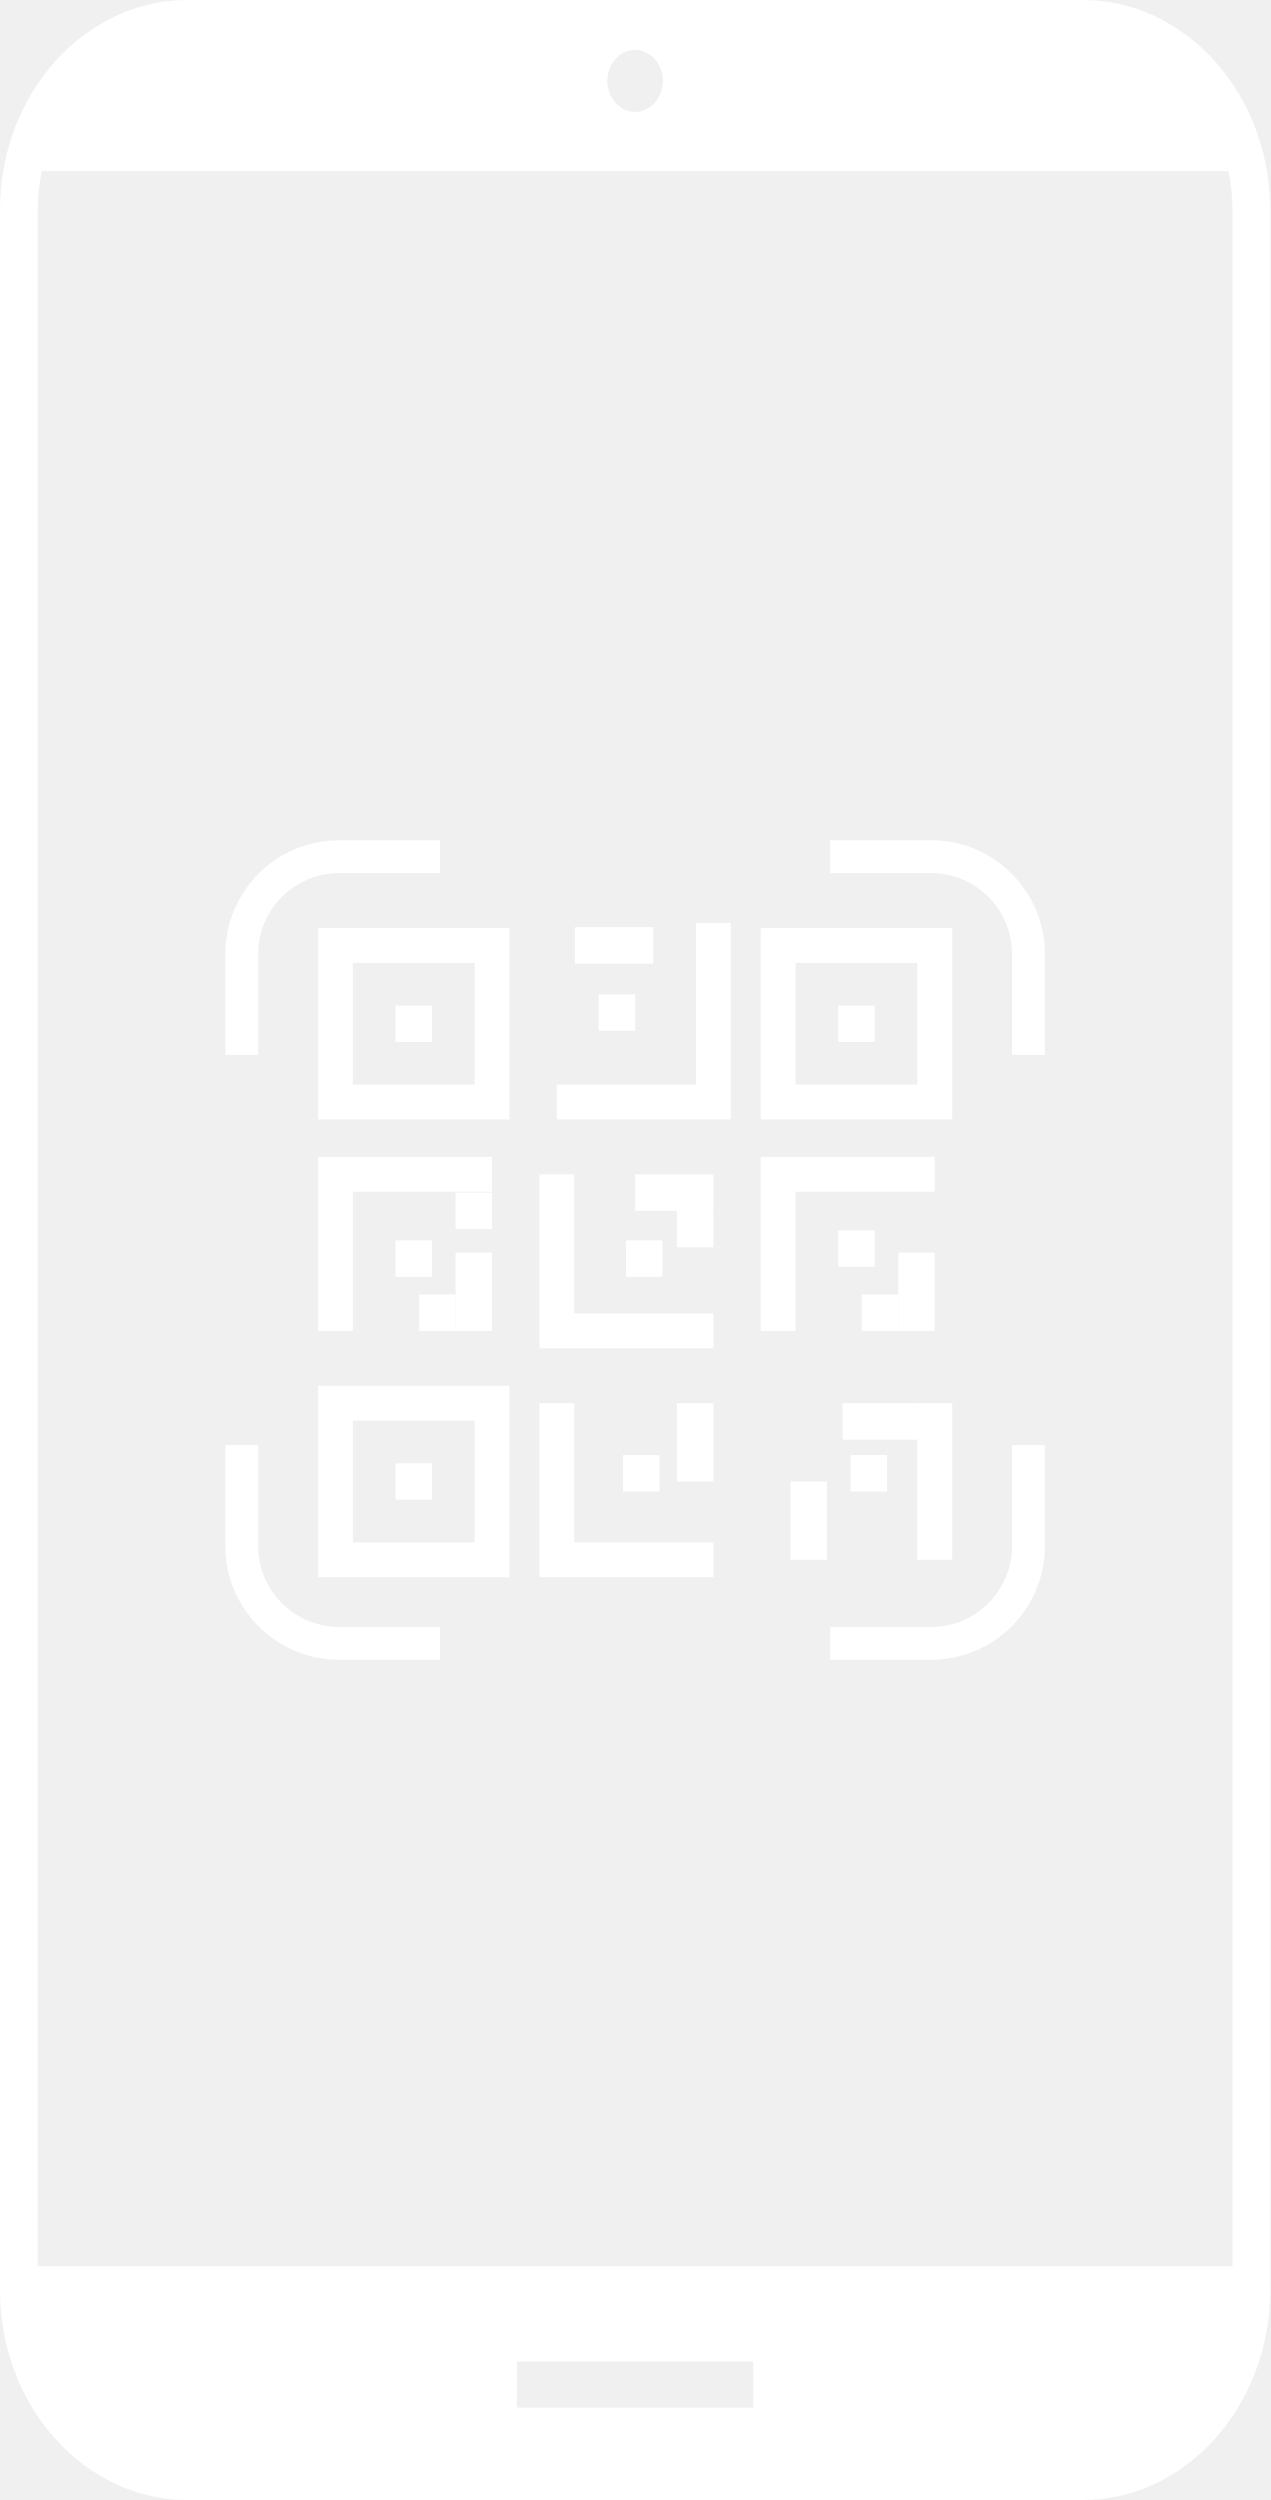
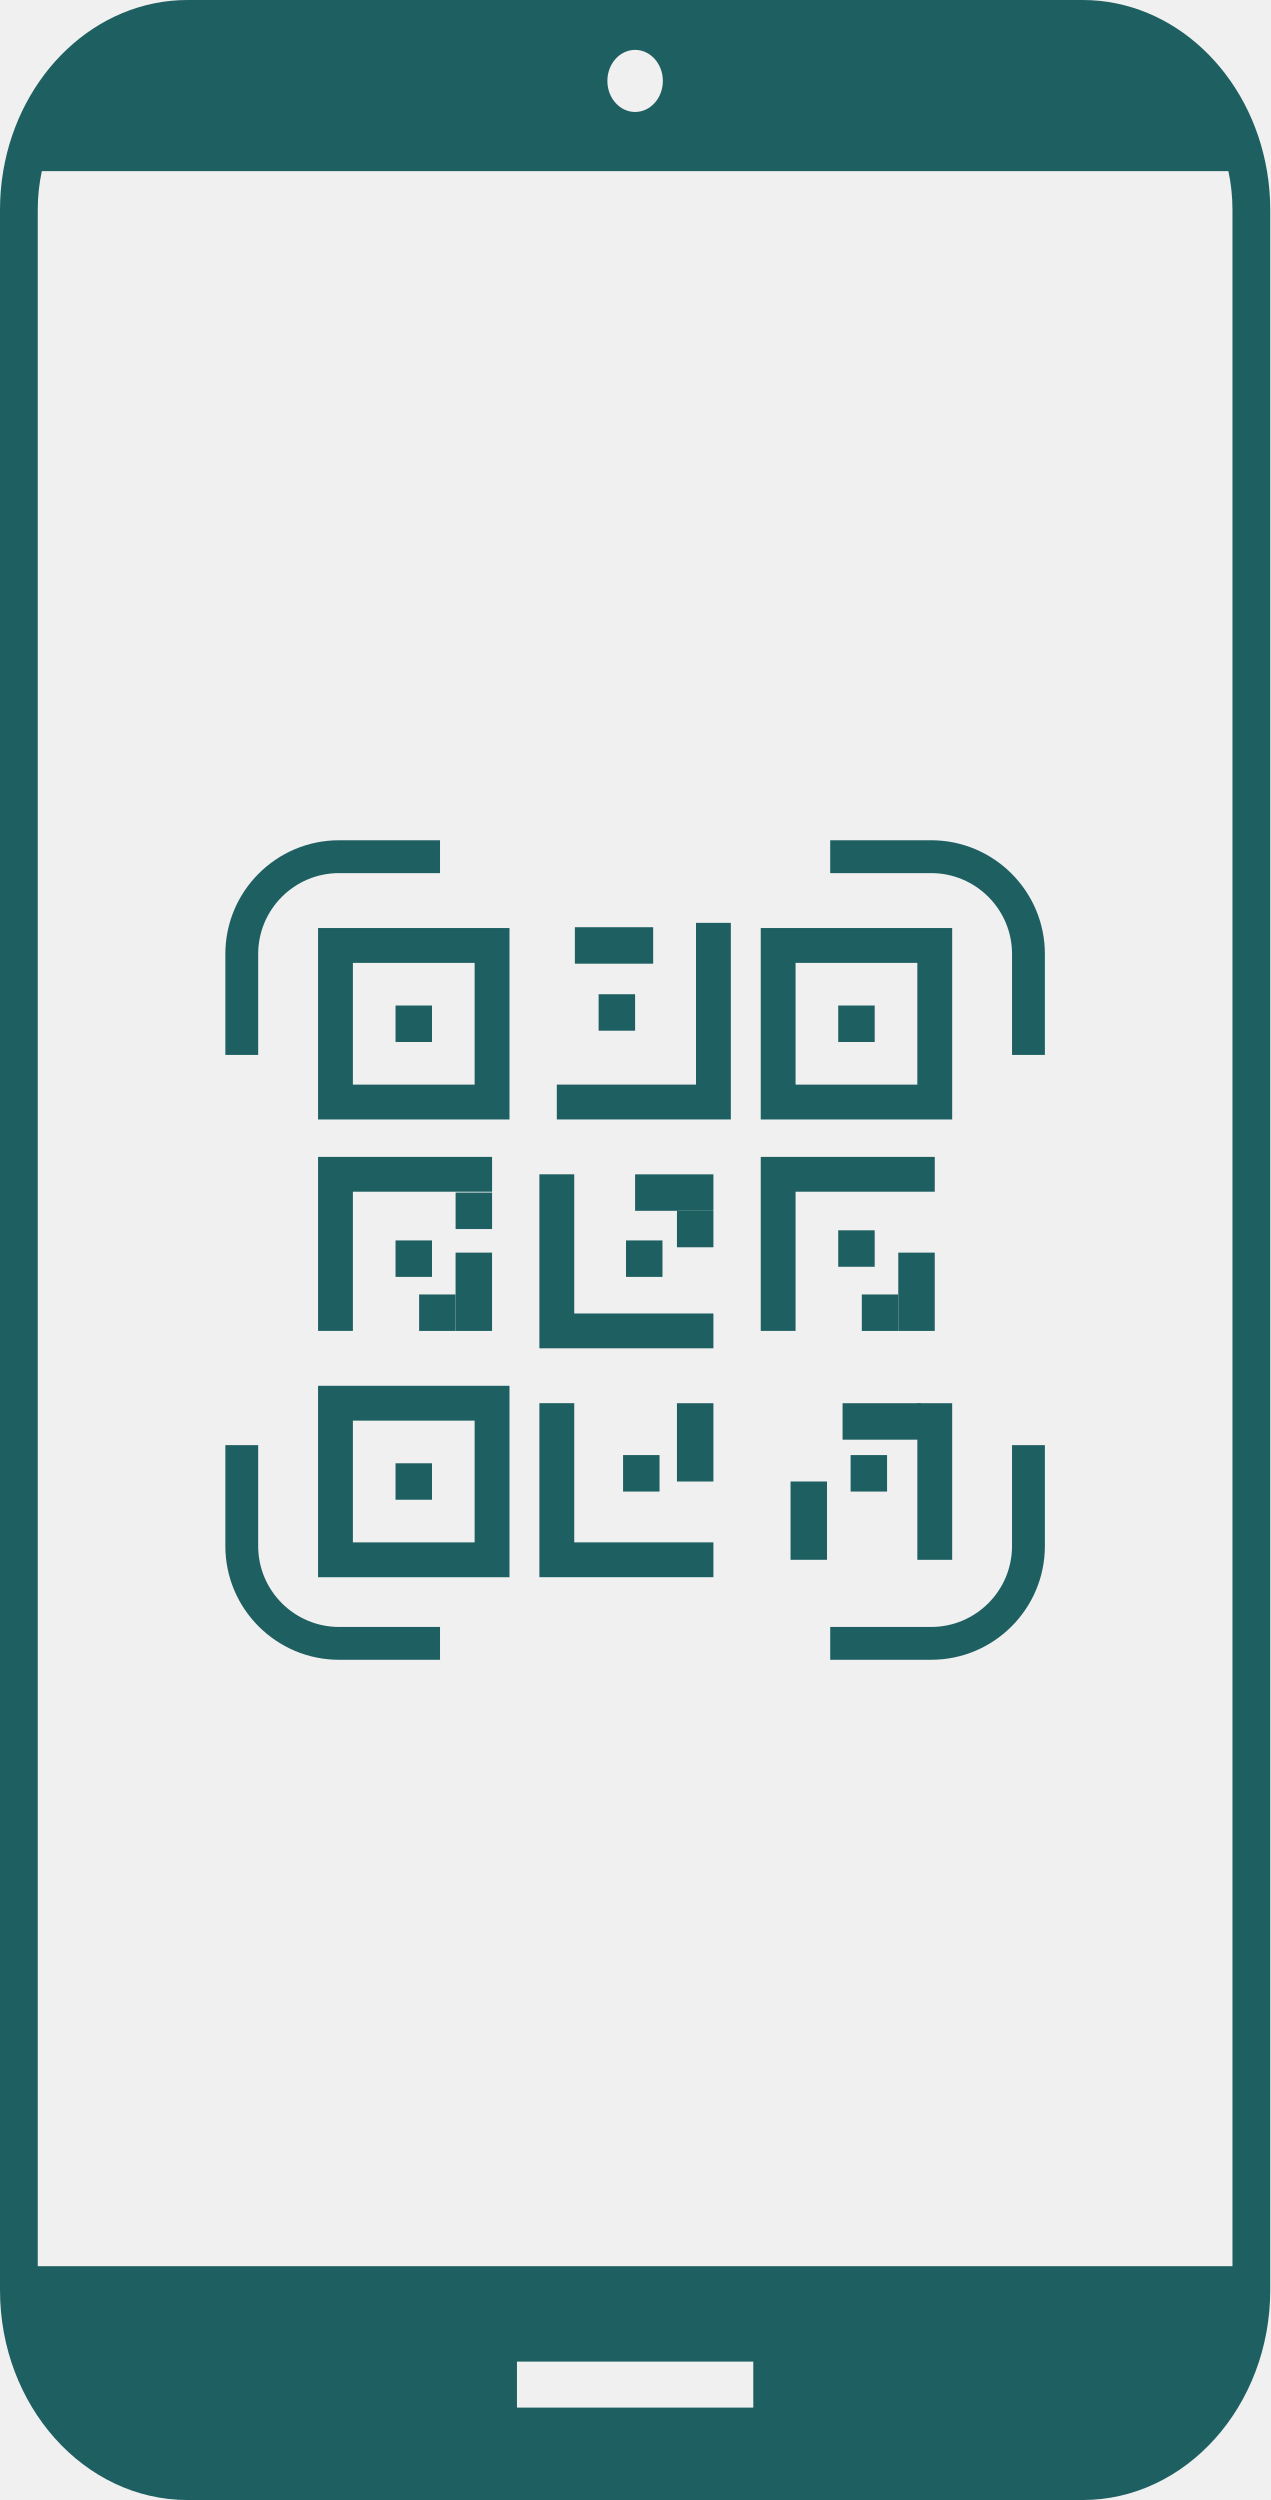
<svg xmlns="http://www.w3.org/2000/svg" width="20.165mm" height="39.687mm" viewBox="0 0 20.165 39.687" version="1.1" id="svg1">
  <defs id="defs1">
    <clipPath clipPathUnits="userSpaceOnUse" id="clipPath3031">
      <path d="M 0,9387.639 H 1440 V 0 H 0 Z" transform="translate(-1065.521,-5214.827)" id="path3031" />
    </clipPath>
    <clipPath clipPathUnits="userSpaceOnUse" id="clipPath3091">
      <path d="M 0,9387.639 H 1440 V 0 H 0 Z" transform="translate(-1054.266,-5287.505)" id="path3091" />
    </clipPath>
    <clipPath clipPathUnits="userSpaceOnUse" id="clipPath3095">
      <path d="M 0,9387.639 H 1440 V 0 H 0 Z" transform="translate(-1007.065,-5287.505)" id="path3095" />
    </clipPath>
    <clipPath clipPathUnits="userSpaceOnUse" id="clipPath3093">
      <path d="M 0,9387.639 H 1440 V 0 H 0 Z" transform="translate(-1017.975,-5251.213)" id="path3093" />
    </clipPath>
    <clipPath clipPathUnits="userSpaceOnUse" id="clipPath3097">
      <path d="M 0,9387.639 H 1440 V 0 H 0 Z" transform="translate(-1047.444,-5251.213)" id="path3097" />
    </clipPath>
    <clipPath clipPathUnits="userSpaceOnUse" id="clipPath3037">
      <path d="M 0,9387.639 H 1440 V 0 H 0 Z" transform="translate(0,-2.5000001e-4)" id="path3037" />
    </clipPath>
    <clipPath clipPathUnits="userSpaceOnUse" id="clipPath3087">
      <path d="M 0,9387.639 H 1440 V 0 H 0 Z" transform="translate(0,-2.5000001e-4)" id="path3087" />
    </clipPath>
    <clipPath clipPathUnits="userSpaceOnUse" id="clipPath3043">
      <path d="M 0,9387.639 H 1440 V 0 H 0 Z" transform="translate(-1034.378,-5256.169)" id="path3043" />
    </clipPath>
    <clipPath clipPathUnits="userSpaceOnUse" id="clipPath3065">
      <path d="M 0,9387.639 H 1440 V 0 H 0 Z" transform="translate(0,-2.5000001e-4)" id="path3065" />
    </clipPath>
    <clipPath clipPathUnits="userSpaceOnUse" id="clipPath3083">
      <path d="M 0,9387.639 H 1440 V 0 H 0 Z" transform="translate(0,-2.5000001e-4)" id="path3083" />
    </clipPath>
    <clipPath clipPathUnits="userSpaceOnUse" id="clipPath3085">
      <path d="M 0,9387.639 H 1440 V 0 H 0 Z" transform="translate(0,-2.5000001e-4)" id="path3085" />
    </clipPath>
    <clipPath clipPathUnits="userSpaceOnUse" id="clipPath3063">
      <path d="M 0,9387.639 H 1440 V 0 H 0 Z" transform="translate(0,-2.5000001e-4)" id="path3063" />
    </clipPath>
    <clipPath clipPathUnits="userSpaceOnUse" id="clipPath3049">
      <path d="M 0,9387.639 H 1440 V 0 H 0 Z" transform="translate(0,-2.5000001e-4)" id="path3049" />
    </clipPath>
    <clipPath clipPathUnits="userSpaceOnUse" id="clipPath3081">
      <path d="M 0,9387.639 H 1440 V 0 H 0 Z" transform="translate(0,-2.5000001e-4)" id="path3081" />
    </clipPath>
    <clipPath clipPathUnits="userSpaceOnUse" id="clipPath3073">
      <path d="M 0,9387.639 H 1440 V 0 H 0 Z" transform="translate(0,-2.5000001e-4)" id="path3073" />
    </clipPath>
    <clipPath clipPathUnits="userSpaceOnUse" id="clipPath3071">
      <path d="M 0,9387.639 H 1440 V 0 H 0 Z" transform="translate(0,-2.5000001e-4)" id="path3071" />
    </clipPath>
    <clipPath clipPathUnits="userSpaceOnUse" id="clipPath3061">
      <path d="M 0,9387.639 H 1440 V 0 H 0 Z" transform="translate(0,-2.5000001e-4)" id="path3061" />
    </clipPath>
    <clipPath clipPathUnits="userSpaceOnUse" id="clipPath3035">
      <path d="M 0,9387.639 H 1440 V 0 H 0 Z" transform="translate(-1012.747,-5270.946)" id="path3035" />
    </clipPath>
    <clipPath clipPathUnits="userSpaceOnUse" id="clipPath3089">
      <path d="M 0,9387.639 H 1440 V 0 H 0 Z" transform="translate(0,-2.5000001e-4)" id="path3089" />
    </clipPath>
    <clipPath clipPathUnits="userSpaceOnUse" id="clipPath3041">
      <path d="M 0,9387.639 H 1440 V 0 H 0 Z" transform="translate(-1034.378,-5269.901)" id="path3041" />
    </clipPath>
    <clipPath clipPathUnits="userSpaceOnUse" id="clipPath3059">
      <path d="M 0,9387.639 H 1440 V 0 H 0 Z" transform="translate(0,-2.5000001e-4)" id="path3059" />
    </clipPath>
    <clipPath clipPathUnits="userSpaceOnUse" id="clipPath3069">
      <path d="M 0,9387.639 H 1440 V 0 H 0 Z" transform="translate(0,-2.5000001e-4)" id="path3069" />
    </clipPath>
    <clipPath clipPathUnits="userSpaceOnUse" id="clipPath3067">
      <path d="M 0,9387.639 H 1440 V 0 H 0 Z" transform="translate(0,-2.5000001e-4)" id="path3067" />
    </clipPath>
    <clipPath clipPathUnits="userSpaceOnUse" id="clipPath3047">
      <path d="M 0,9387.639 H 1440 V 0 H 0 Z" transform="translate(-1039.308,-5270.946)" id="path3047" />
    </clipPath>
    <clipPath clipPathUnits="userSpaceOnUse" id="clipPath3057">
      <path d="M 0,9387.639 H 1440 V 0 H 0 Z" transform="translate(0,-2.5000001e-4)" id="path3057" />
    </clipPath>
    <clipPath clipPathUnits="userSpaceOnUse" id="clipPath3075">
      <path d="M 0,9387.639 H 1440 V 0 H 0 Z" transform="translate(0,-2.5000001e-4)" id="path3075" />
    </clipPath>
    <clipPath clipPathUnits="userSpaceOnUse" id="clipPath3077">
      <path d="M 0,9387.639 H 1440 V 0 H 0 Z" transform="translate(0,-2.5000001e-4)" id="path3077" />
    </clipPath>
    <clipPath clipPathUnits="userSpaceOnUse" id="clipPath3045">
      <path d="M 0,9387.639 H 1440 V 0 H 0 Z" transform="translate(0,-2.5000001e-4)" id="path3045" />
    </clipPath>
    <clipPath clipPathUnits="userSpaceOnUse" id="clipPath3053">
      <path d="M 0,9387.639 H 1440 V 0 H 0 Z" transform="translate(0,-2.5000001e-4)" id="path3053" />
    </clipPath>
    <clipPath clipPathUnits="userSpaceOnUse" id="clipPath3039">
      <path d="M 0,9387.639 H 1440 V 0 H 0 Z" transform="translate(-1035.424,-5283.633)" id="path3039" />
    </clipPath>
    <clipPath clipPathUnits="userSpaceOnUse" id="clipPath3055">
      <path d="M 0,9387.639 H 1440 V 0 H 0 Z" transform="translate(0,-2.5000001e-4)" id="path3055" />
    </clipPath>
    <clipPath clipPathUnits="userSpaceOnUse" id="clipPath3079">
      <path d="M 0,9387.639 H 1440 V 0 H 0 Z" transform="translate(0,-2.5000001e-4)" id="path3079" />
    </clipPath>
    <clipPath clipPathUnits="userSpaceOnUse" id="clipPath3033">
      <path d="M 0,9387.639 H 1440 V 0 H 0 Z" transform="translate(0,-2.5000001e-4)" id="path3033" />
    </clipPath>
    <clipPath clipPathUnits="userSpaceOnUse" id="clipPath3051">
      <path d="M 0,9387.639 H 1440 V 0 H 0 Z" transform="translate(0,-2.5000001e-4)" id="path3051" />
    </clipPath>
  </defs>
  <g id="layer1" transform="translate(-94.72083,-128.5875)">
-     <path id="path3030" d="m 0,0 h -71.682 v 123.374 c 0,0.803 0.083,1.58 0.244,2.329 H -0.244 C -0.083,124.954 0,124.177 0,123.374 Z M -28.751,-8.483 H -42.93 v 2.759 h 14.179 z m -7.09,141.462 c 0.919,0 1.665,-0.834 1.665,-1.862 0,-1.029 -0.746,-1.863 -1.665,-1.863 -0.919,0 -1.664,0.834 -1.664,1.863 0,1.028 0.745,1.862 1.664,1.862 m 37.913,-7.276 c -0.979,5.836 -5.569,10.269 -11.067,10.269 H -62.69 c -5.498,0 -10.084,-4.433 -11.064,-10.269 -0.128,-0.755 -0.193,-1.535 -0.193,-2.329 V 0 -1.431 c 0,-6.945 5.049,-12.597 11.257,-12.597 h 53.695 c 6.208,0 11.261,5.652 11.261,12.597 V 0 123.374 c 0,0.794 -0.066,1.574 -0.194,2.329" style="fill:#ffffff;fill-opacity:1;fill-rule:nonzero;stroke:none" transform="matrix(0.2645833,0,0,-0.2645833,114.286,164.5634)" clip-path="url(#clipPath3031)" />
-     <path id="path3032" d="m 1012.747,5285.724 h 7.305 v 7.305 h -7.305 z m 9.396,-2.091 h -11.486 v 11.486 h 11.486 z" style="fill:#ffffff;fill-opacity:1;fill-rule:nonzero;stroke:none" transform="matrix(0.2645833,0,0,-0.2645833,-167.6331,1544.32)" clip-path="url(#clipPath3033)" />
-     <path id="path3034" d="M 0,0 H -2.09 V 10.441 H 8.351 V 8.351 H 0 Z" style="fill:#ffffff;fill-opacity:1;fill-rule:nonzero;stroke:none" transform="matrix(0.2645833,0,0,-0.2645833,100.3229,149.7153)" clip-path="url(#clipPath3035)" />
-     <path id="path3036" d="m 1012.747,5258.259 h 7.305 v 7.305 h -7.305 z m 9.396,-2.091 h -11.486 v 11.486 h 11.486 z" style="fill:#ffffff;fill-opacity:1;fill-rule:nonzero;stroke:none" transform="matrix(0.2645833,0,0,-0.2645833,-167.6331,1544.32)" clip-path="url(#clipPath3037)" />
-     <path id="path3038" d="m 0,0 h -10.441 v 2.091 h 8.351 v 9.705 H 0 Z" style="fill:#ffffff;fill-opacity:1;fill-rule:nonzero;stroke:none" transform="matrix(0.2645833,0,0,-0.2645833,106.3226,146.3586)" clip-path="url(#clipPath3039)" />
-     <path id="path3040" d="M 0,0 H -10.441 V 10.441 H -8.35 V 2.09 H 0 Z" style="fill:#ffffff;fill-opacity:1;fill-rule:nonzero;stroke:none" transform="matrix(0.2645833,0,0,-0.2645833,106.0461,149.9918)" clip-path="url(#clipPath3041)" />
-     <path id="path3042" d="M 0,0 H -10.441 V 10.441 H -8.35 V 2.09 H 0 Z" style="fill:#ffffff;fill-opacity:1;fill-rule:nonzero;stroke:none" transform="matrix(0.2645833,0,0,-0.2645833,106.0461,153.6251)" clip-path="url(#clipPath3043)" />
-     <path id="path3044" d="m 1039.308,5285.724 h 7.305 v 7.305 h -7.305 z m 9.396,-2.091 h -11.486 v 11.486 h 11.486 z" style="fill:#ffffff;fill-opacity:1;fill-rule:nonzero;stroke:none" transform="matrix(0.2645833,0,0,-0.2645833,-167.6331,1544.32)" clip-path="url(#clipPath3045)" />
-     <path id="path3046" d="M 0,0 H -2.09 V 10.441 H 8.351 V 8.351 H 0 Z" style="fill:#ffffff;fill-opacity:1;fill-rule:nonzero;stroke:none" transform="matrix(0.2645833,0,0,-0.2645833,107.3505,149.7153)" clip-path="url(#clipPath3047)" />
-     <path id="path3048" d="m 1048.704,5257.213 h -2.09 v 9.396 h 2.09 z" style="fill:#ffffff;fill-opacity:1;fill-rule:nonzero;stroke:none" transform="matrix(0.2645833,0,0,-0.2645833,-167.6331,1544.32)" clip-path="url(#clipPath3049)" />
-     <path id="path3050" d="m 1017.494,5288.282 h -2.188 v 2.188 h 2.188 z" style="fill:#ffffff;fill-opacity:1;fill-rule:nonzero;stroke:none" transform="matrix(0.2645833,0,0,-0.2645833,-167.6331,1544.32)" clip-path="url(#clipPath3051)" />
-     <path id="path3052" d="m 1044.055,5288.282 h -2.188 v 2.188 h 2.188 z" style="fill:#ffffff;fill-opacity:1;fill-rule:nonzero;stroke:none" transform="matrix(0.2645833,0,0,-0.2645833,-167.6331,1544.32)" clip-path="url(#clipPath3053)" />
-     <path id="path3054" d="m 1029.68,5288.959 h -2.188 v 2.188 h 2.188 z" style="fill:#ffffff;fill-opacity:1;fill-rule:nonzero;stroke:none" transform="matrix(0.2645833,0,0,-0.2645833,-167.6331,1544.32)" clip-path="url(#clipPath3055)" />
-     <path id="path3056" d="m 1044.055,5274.795 h -2.188 v 2.188 h 2.188 z" style="fill:#ffffff;fill-opacity:1;fill-rule:nonzero;stroke:none" transform="matrix(0.2645833,0,0,-0.2645833,-167.6331,1544.32)" clip-path="url(#clipPath3057)" />
-     <path id="path3058" d="m 1031.322,5274.188 h -2.188 v 2.188 h 2.188 z" style="fill:#ffffff;fill-opacity:1;fill-rule:nonzero;stroke:none" transform="matrix(0.2645833,0,0,-0.2645833,-167.6331,1544.32)" clip-path="url(#clipPath3059)" />
-     <path id="path3060" d="m 1021.098,5277.059 h -2.188 v 2.188 h 2.188 z" style="fill:#ffffff;fill-opacity:1;fill-rule:nonzero;stroke:none" transform="matrix(0.2645833,0,0,-0.2645833,-167.6331,1544.32)" clip-path="url(#clipPath3061)" />
-     <path id="path3062" d="m 1044.798,5261.309 h -2.188 v 2.188 h 2.188 z" style="fill:#ffffff;fill-opacity:1;fill-rule:nonzero;stroke:none" transform="matrix(0.2645833,0,0,-0.2645833,-167.6331,1544.32)" clip-path="url(#clipPath3063)" />
-     <path id="path3064" d="m 1031.146,5261.309 h -2.188 v 2.188 h 2.188 z" style="fill:#ffffff;fill-opacity:1;fill-rule:nonzero;stroke:none" transform="matrix(0.2645833,0,0,-0.2645833,-167.6331,1544.32)" clip-path="url(#clipPath3065)" />
-     <path id="path3066" d="m 1034.378,5275.965 h -2.188 v 2.188 h 2.188 z" style="fill:#ffffff;fill-opacity:1;fill-rule:nonzero;stroke:none" transform="matrix(0.2645833,0,0,-0.2645833,-167.6331,1544.32)" clip-path="url(#clipPath3067)" />
-     <path id="path3068" d="m 1034.378,5278.153 h -4.698 v 2.188 h 4.698 z" style="fill:#ffffff;fill-opacity:1;fill-rule:nonzero;stroke:none" transform="matrix(0.2645833,0,0,-0.2645833,-167.6331,1544.32)" clip-path="url(#clipPath3069)" />
-     <path id="path3070" d="m 1016.721,5273.134 h 2.188 v -2.188 h -2.188 z" style="fill:#ffffff;fill-opacity:1;fill-rule:nonzero;stroke:none" transform="matrix(0.2645833,0,0,-0.2645833,-167.6331,1544.32)" clip-path="url(#clipPath3071)" />
-     <path id="path3072" d="m 1018.909,5275.644 h 2.188 v -4.698 h -2.188 z" style="fill:#ffffff;fill-opacity:1;fill-rule:nonzero;stroke:none" transform="matrix(0.2645833,0,0,-0.2645833,-167.6331,1544.32)" clip-path="url(#clipPath3073)" />
-     <path id="path3074" d="m 1043.282,5273.134 h 2.188 v -2.188 h -2.188 z" style="fill:#ffffff;fill-opacity:1;fill-rule:nonzero;stroke:none" transform="matrix(0.2645833,0,0,-0.2645833,-167.6331,1544.32)" clip-path="url(#clipPath3075)" />
-     <path id="path3076" d="m 1045.47,5275.644 h 2.188 v -4.698 h -2.188 z" style="fill:#ffffff;fill-opacity:1;fill-rule:nonzero;stroke:none" transform="matrix(0.2645833,0,0,-0.2645833,-167.6331,1544.32)" clip-path="url(#clipPath3077)" />
-     <path id="path3078" d="m 1030.764,5292.98 h -4.698 v 2.188 h 4.698 z" style="fill:#ffffff;fill-opacity:1;fill-rule:nonzero;stroke:none" transform="matrix(0.2645833,0,0,-0.2645833,-167.6331,1544.32)" clip-path="url(#clipPath3079)" />
-     <path id="path3080" d="m 1046.826,5264.421 h -4.698 v 2.188 h 4.698 z" style="fill:#ffffff;fill-opacity:1;fill-rule:nonzero;stroke:none" transform="matrix(0.2645833,0,0,-0.2645833,-167.6331,1544.32)" clip-path="url(#clipPath3081)" />
-     <path id="path3082" d="m 1032.19,5266.609 h 2.188 v -4.698 h -2.188 z" style="fill:#ffffff;fill-opacity:1;fill-rule:nonzero;stroke:none" transform="matrix(0.2645833,0,0,-0.2645833,-167.6331,1544.32)" clip-path="url(#clipPath3083)" />
-     <path id="path3084" d="m 1039.006,5261.912 h 2.188 v -4.698 h -2.188 z" style="fill:#ffffff;fill-opacity:1;fill-rule:nonzero;stroke:none" transform="matrix(0.2645833,0,0,-0.2645833,-167.6331,1544.32)" clip-path="url(#clipPath3085)" />
-     <path id="path3086" d="m 1017.494,5260.817 h -2.188 v 2.188 h 2.188 z" style="fill:#ffffff;fill-opacity:1;fill-rule:nonzero;stroke:none" transform="matrix(0.2645833,0,0,-0.2645833,-167.6331,1544.32)" clip-path="url(#clipPath3087)" />
-     <path id="path3088" d="m 1017.494,5274.188 h -2.188 v 2.188 h 2.188 z" style="fill:#ffffff;fill-opacity:1;fill-rule:nonzero;stroke:none" transform="matrix(0.2645833,0,0,-0.2645833,-167.6331,1544.32)" clip-path="url(#clipPath3089)" />
-     <path id="path3090" d="m 0,0 h -1.97 v 6.058 c 0,2.675 -2.177,4.851 -4.852,4.851 h -6.058 v 1.971 h 6.058 C -3.06,12.88 0,9.819 0,6.058 Z" style="fill:#ffffff;fill-opacity:1;fill-rule:nonzero;stroke:none" transform="matrix(0.2645833,0,0,-0.2645833,111.308,145.3342)" clip-path="url(#clipPath3091)" />
-     <path id="path3092" d="M 0,0 H -6.058 C -9.82,0 -12.88,3.06 -12.88,6.821 v 6.059 h 1.97 V 6.821 c 0,-2.675 2.177,-4.851 4.852,-4.851 L 0,1.97 Z" style="fill:#ffffff;fill-opacity:1;fill-rule:nonzero;stroke:none" transform="matrix(0.2645833,0,0,-0.2645833,101.706,154.9362)" clip-path="url(#clipPath3093)" />
-     <path id="path3094" d="m 0,0 h -1.97 v 6.058 c 0,3.761 3.06,6.822 6.821,6.822 H 10.91 V 10.909 H 4.851 C 2.176,10.909 0,8.733 0,6.058 Z" style="fill:#ffffff;fill-opacity:1;fill-rule:nonzero;stroke:none" transform="matrix(0.2645833,0,0,-0.2645833,98.81949,145.3342)" clip-path="url(#clipPath3095)" />
-     <path id="path3096" d="M 0,0 H -6.058 V 1.97 H 0 c 2.675,0 4.851,2.176 4.851,4.851 V 12.88 H 6.822 V 6.821 C 6.822,3.06 3.761,0 0,0" style="fill:#ffffff;fill-opacity:1;fill-rule:nonzero;stroke:none" transform="matrix(0.2645833,0,0,-0.2645833,109.5031,154.9362)" clip-path="url(#clipPath3097)" />
+     <path id="path3030" d="m 0,0 h -71.682 v 123.374 c 0,0.803 0.083,1.58 0.244,2.329 H -0.244 C -0.083,124.954 0,124.177 0,123.374 Z M -28.751,-8.483 H -42.93 v 2.759 h 14.179 z m -7.09,141.462 c 0.919,0 1.665,-0.834 1.665,-1.862 0,-1.029 -0.746,-1.863 -1.665,-1.863 -0.919,0 -1.664,0.834 -1.664,1.863 0,1.028 0.745,1.862 1.664,1.862 m 37.913,-7.276 c -0.979,5.836 -5.569,10.269 -11.067,10.269 H -62.69 c -5.498,0 -10.084,-4.433 -11.064,-10.269 -0.128,-0.755 -0.193,-1.535 -0.193,-2.329 V 0 -1.431 c 0,-6.945 5.049,-12.597 11.257,-12.597 h 53.695 c 6.208,0 11.261,5.652 11.261,12.597 V 0 123.374 c 0,0.794 -0.066,1.574 -0.194,2.329" style="fill:#1E5F61;fill-opacity:1;fill-rule:nonzero;stroke:none" transform="matrix(0.2645833,0,0,-0.2645833,114.286,164.5634)" clip-path="url(#clipPath3031)" />
+     <path id="path3032" d="m 1012.747,5285.724 h 7.305 v 7.305 h -7.305 z m 9.396,-2.091 h -11.486 v 11.486 h 11.486 z" style="fill:#1E5F61;fill-opacity:1;fill-rule:nonzero;stroke:none" transform="matrix(0.2645833,0,0,-0.2645833,-167.6331,1544.32)" clip-path="url(#clipPath3033)" />
+     <path id="path3034" d="M 0,0 H -2.09 V 10.441 H 8.351 V 8.351 H 0 Z" style="fill:#1E5F61;fill-opacity:1;fill-rule:nonzero;stroke:none" transform="matrix(0.2645833,0,0,-0.2645833,100.3229,149.7153)" clip-path="url(#clipPath3035)" />
+     <path id="path3036" d="m 1012.747,5258.259 h 7.305 v 7.305 h -7.305 z m 9.396,-2.091 h -11.486 v 11.486 h 11.486 z" style="fill:#1E5F61;fill-opacity:1;fill-rule:nonzero;stroke:none" transform="matrix(0.2645833,0,0,-0.2645833,-167.6331,1544.32)" clip-path="url(#clipPath3037)" />
+     <path id="path3038" d="m 0,0 h -10.441 v 2.091 h 8.351 v 9.705 H 0 Z" style="fill:#1E5F61;fill-opacity:1;fill-rule:nonzero;stroke:none" transform="matrix(0.2645833,0,0,-0.2645833,106.3226,146.3586)" clip-path="url(#clipPath3039)" />
+     <path id="path3040" d="M 0,0 H -10.441 V 10.441 H -8.35 V 2.09 H 0 Z" style="fill:#1E5F61;fill-opacity:1;fill-rule:nonzero;stroke:none" transform="matrix(0.2645833,0,0,-0.2645833,106.0461,149.9918)" clip-path="url(#clipPath3041)" />
+     <path id="path3042" d="M 0,0 H -10.441 V 10.441 H -8.35 V 2.09 H 0 Z" style="fill:#1E5F61;fill-opacity:1;fill-rule:nonzero;stroke:none" transform="matrix(0.2645833,0,0,-0.2645833,106.0461,153.6251)" clip-path="url(#clipPath3043)" />
+     <path id="path3044" d="m 1039.308,5285.724 h 7.305 v 7.305 h -7.305 z m 9.396,-2.091 h -11.486 v 11.486 h 11.486 z" style="fill:#1E5F61;fill-opacity:1;fill-rule:nonzero;stroke:none" transform="matrix(0.2645833,0,0,-0.2645833,-167.6331,1544.32)" clip-path="url(#clipPath3045)" />
+     <path id="path3046" d="M 0,0 H -2.09 V 10.441 H 8.351 V 8.351 H 0 Z" style="fill:#1E5F61;fill-opacity:1;fill-rule:nonzero;stroke:none" transform="matrix(0.2645833,0,0,-0.2645833,107.3505,149.7153)" clip-path="url(#clipPath3047)" />
+     <path id="path3048" d="m 1048.704,5257.213 h -2.09 v 9.396 h 2.09 z" style="fill:#1E5F61;fill-opacity:1;fill-rule:nonzero;stroke:none" transform="matrix(0.2645833,0,0,-0.2645833,-167.6331,1544.32)" clip-path="url(#clipPath3049)" />
+     <path id="path3050" d="m 1017.494,5288.282 h -2.188 v 2.188 h 2.188 z" style="fill:#1E5F61;fill-opacity:1;fill-rule:nonzero;stroke:none" transform="matrix(0.2645833,0,0,-0.2645833,-167.6331,1544.32)" clip-path="url(#clipPath3051)" />
+     <path id="path3052" d="m 1044.055,5288.282 h -2.188 v 2.188 h 2.188 z" style="fill:#1E5F61;fill-opacity:1;fill-rule:nonzero;stroke:none" transform="matrix(0.2645833,0,0,-0.2645833,-167.6331,1544.32)" clip-path="url(#clipPath3053)" />
+     <path id="path3054" d="m 1029.68,5288.959 h -2.188 v 2.188 h 2.188 z" style="fill:#1E5F61;fill-opacity:1;fill-rule:nonzero;stroke:none" transform="matrix(0.2645833,0,0,-0.2645833,-167.6331,1544.32)" clip-path="url(#clipPath3055)" />
+     <path id="path3056" d="m 1044.055,5274.795 h -2.188 v 2.188 h 2.188 z" style="fill:#1E5F61;fill-opacity:1;fill-rule:nonzero;stroke:none" transform="matrix(0.2645833,0,0,-0.2645833,-167.6331,1544.32)" clip-path="url(#clipPath3057)" />
+     <path id="path3058" d="m 1031.322,5274.188 h -2.188 v 2.188 h 2.188 z" style="fill:#1E5F61;fill-opacity:1;fill-rule:nonzero;stroke:none" transform="matrix(0.2645833,0,0,-0.2645833,-167.6331,1544.32)" clip-path="url(#clipPath3059)" />
+     <path id="path3060" d="m 1021.098,5277.059 h -2.188 v 2.188 h 2.188 z" style="fill:#1E5F61;fill-opacity:1;fill-rule:nonzero;stroke:none" transform="matrix(0.2645833,0,0,-0.2645833,-167.6331,1544.32)" clip-path="url(#clipPath3061)" />
+     <path id="path3062" d="m 1044.798,5261.309 h -2.188 v 2.188 h 2.188 z" style="fill:#1E5F61;fill-opacity:1;fill-rule:nonzero;stroke:none" transform="matrix(0.2645833,0,0,-0.2645833,-167.6331,1544.32)" clip-path="url(#clipPath3063)" />
+     <path id="path3064" d="m 1031.146,5261.309 h -2.188 v 2.188 h 2.188 z" style="fill:#1E5F61;fill-opacity:1;fill-rule:nonzero;stroke:none" transform="matrix(0.2645833,0,0,-0.2645833,-167.6331,1544.32)" clip-path="url(#clipPath3065)" />
+     <path id="path3066" d="m 1034.378,5275.965 h -2.188 v 2.188 h 2.188 z" style="fill:#1E5F61;fill-opacity:1;fill-rule:nonzero;stroke:none" transform="matrix(0.2645833,0,0,-0.2645833,-167.6331,1544.32)" clip-path="url(#clipPath3067)" />
+     <path id="path3068" d="m 1034.378,5278.153 h -4.698 v 2.188 h 4.698 z" style="fill:#1E5F61;fill-opacity:1;fill-rule:nonzero;stroke:none" transform="matrix(0.2645833,0,0,-0.2645833,-167.6331,1544.32)" clip-path="url(#clipPath3069)" />
+     <path id="path3070" d="m 1016.721,5273.134 h 2.188 v -2.188 h -2.188 z" style="fill:#1E5F61;fill-opacity:1;fill-rule:nonzero;stroke:none" transform="matrix(0.2645833,0,0,-0.2645833,-167.6331,1544.32)" clip-path="url(#clipPath3071)" />
+     <path id="path3072" d="m 1018.909,5275.644 h 2.188 v -4.698 h -2.188 z" style="fill:#1E5F61;fill-opacity:1;fill-rule:nonzero;stroke:none" transform="matrix(0.2645833,0,0,-0.2645833,-167.6331,1544.32)" clip-path="url(#clipPath3073)" />
+     <path id="path3074" d="m 1043.282,5273.134 h 2.188 v -2.188 h -2.188 z" style="fill:#1E5F61;fill-opacity:1;fill-rule:nonzero;stroke:none" transform="matrix(0.2645833,0,0,-0.2645833,-167.6331,1544.32)" clip-path="url(#clipPath3075)" />
+     <path id="path3076" d="m 1045.47,5275.644 h 2.188 v -4.698 h -2.188 z" style="fill:#1E5F61;fill-opacity:1;fill-rule:nonzero;stroke:none" transform="matrix(0.2645833,0,0,-0.2645833,-167.6331,1544.32)" clip-path="url(#clipPath3077)" />
+     <path id="path3078" d="m 1030.764,5292.98 h -4.698 v 2.188 h 4.698 z" style="fill:#1E5F61;fill-opacity:1;fill-rule:nonzero;stroke:none" transform="matrix(0.2645833,0,0,-0.2645833,-167.6331,1544.32)" clip-path="url(#clipPath3079)" />
+     <path id="path3080" d="m 1046.826,5264.421 h -4.698 v 2.188 h 4.698 z" style="fill:#1E5F61;fill-opacity:1;fill-rule:nonzero;stroke:none" transform="matrix(0.2645833,0,0,-0.2645833,-167.6331,1544.32)" clip-path="url(#clipPath3081)" />
+     <path id="path3082" d="m 1032.19,5266.609 h 2.188 v -4.698 h -2.188 z" style="fill:#1E5F61;fill-opacity:1;fill-rule:nonzero;stroke:none" transform="matrix(0.2645833,0,0,-0.2645833,-167.6331,1544.32)" clip-path="url(#clipPath3083)" />
+     <path id="path3084" d="m 1039.006,5261.912 h 2.188 v -4.698 h -2.188 z" style="fill:#1E5F61;fill-opacity:1;fill-rule:nonzero;stroke:none" transform="matrix(0.2645833,0,0,-0.2645833,-167.6331,1544.32)" clip-path="url(#clipPath3085)" />
+     <path id="path3086" d="m 1017.494,5260.817 h -2.188 v 2.188 h 2.188 z" style="fill:#1E5F61;fill-opacity:1;fill-rule:nonzero;stroke:none" transform="matrix(0.2645833,0,0,-0.2645833,-167.6331,1544.32)" clip-path="url(#clipPath3087)" />
+     <path id="path3088" d="m 1017.494,5274.188 h -2.188 v 2.188 h 2.188 z" style="fill:#1E5F61;fill-opacity:1;fill-rule:nonzero;stroke:none" transform="matrix(0.2645833,0,0,-0.2645833,-167.6331,1544.32)" clip-path="url(#clipPath3089)" />
+     <path id="path3090" d="m 0,0 h -1.97 v 6.058 c 0,2.675 -2.177,4.851 -4.852,4.851 h -6.058 v 1.971 h 6.058 C -3.06,12.88 0,9.819 0,6.058 Z" style="fill:#1E5F61;fill-opacity:1;fill-rule:nonzero;stroke:none" transform="matrix(0.2645833,0,0,-0.2645833,111.308,145.3342)" clip-path="url(#clipPath3091)" />
+     <path id="path3092" d="M 0,0 H -6.058 C -9.82,0 -12.88,3.06 -12.88,6.821 v 6.059 h 1.97 V 6.821 c 0,-2.675 2.177,-4.851 4.852,-4.851 L 0,1.97 Z" style="fill:#1E5F61;fill-opacity:1;fill-rule:nonzero;stroke:none" transform="matrix(0.2645833,0,0,-0.2645833,101.706,154.9362)" clip-path="url(#clipPath3093)" />
+     <path id="path3094" d="m 0,0 h -1.97 v 6.058 c 0,3.761 3.06,6.822 6.821,6.822 H 10.91 V 10.909 H 4.851 C 2.176,10.909 0,8.733 0,6.058 Z" style="fill:#1E5F61;fill-opacity:1;fill-rule:nonzero;stroke:none" transform="matrix(0.2645833,0,0,-0.2645833,98.81949,145.3342)" clip-path="url(#clipPath3095)" />
+     <path id="path3096" d="M 0,0 H -6.058 V 1.97 H 0 c 2.675,0 4.851,2.176 4.851,4.851 V 12.88 H 6.822 V 6.821 C 6.822,3.06 3.761,0 0,0" style="fill:#1E5F61;fill-opacity:1;fill-rule:nonzero;stroke:none" transform="matrix(0.2645833,0,0,-0.2645833,109.5031,154.9362)" clip-path="url(#clipPath3097)" />
  </g>
</svg>
